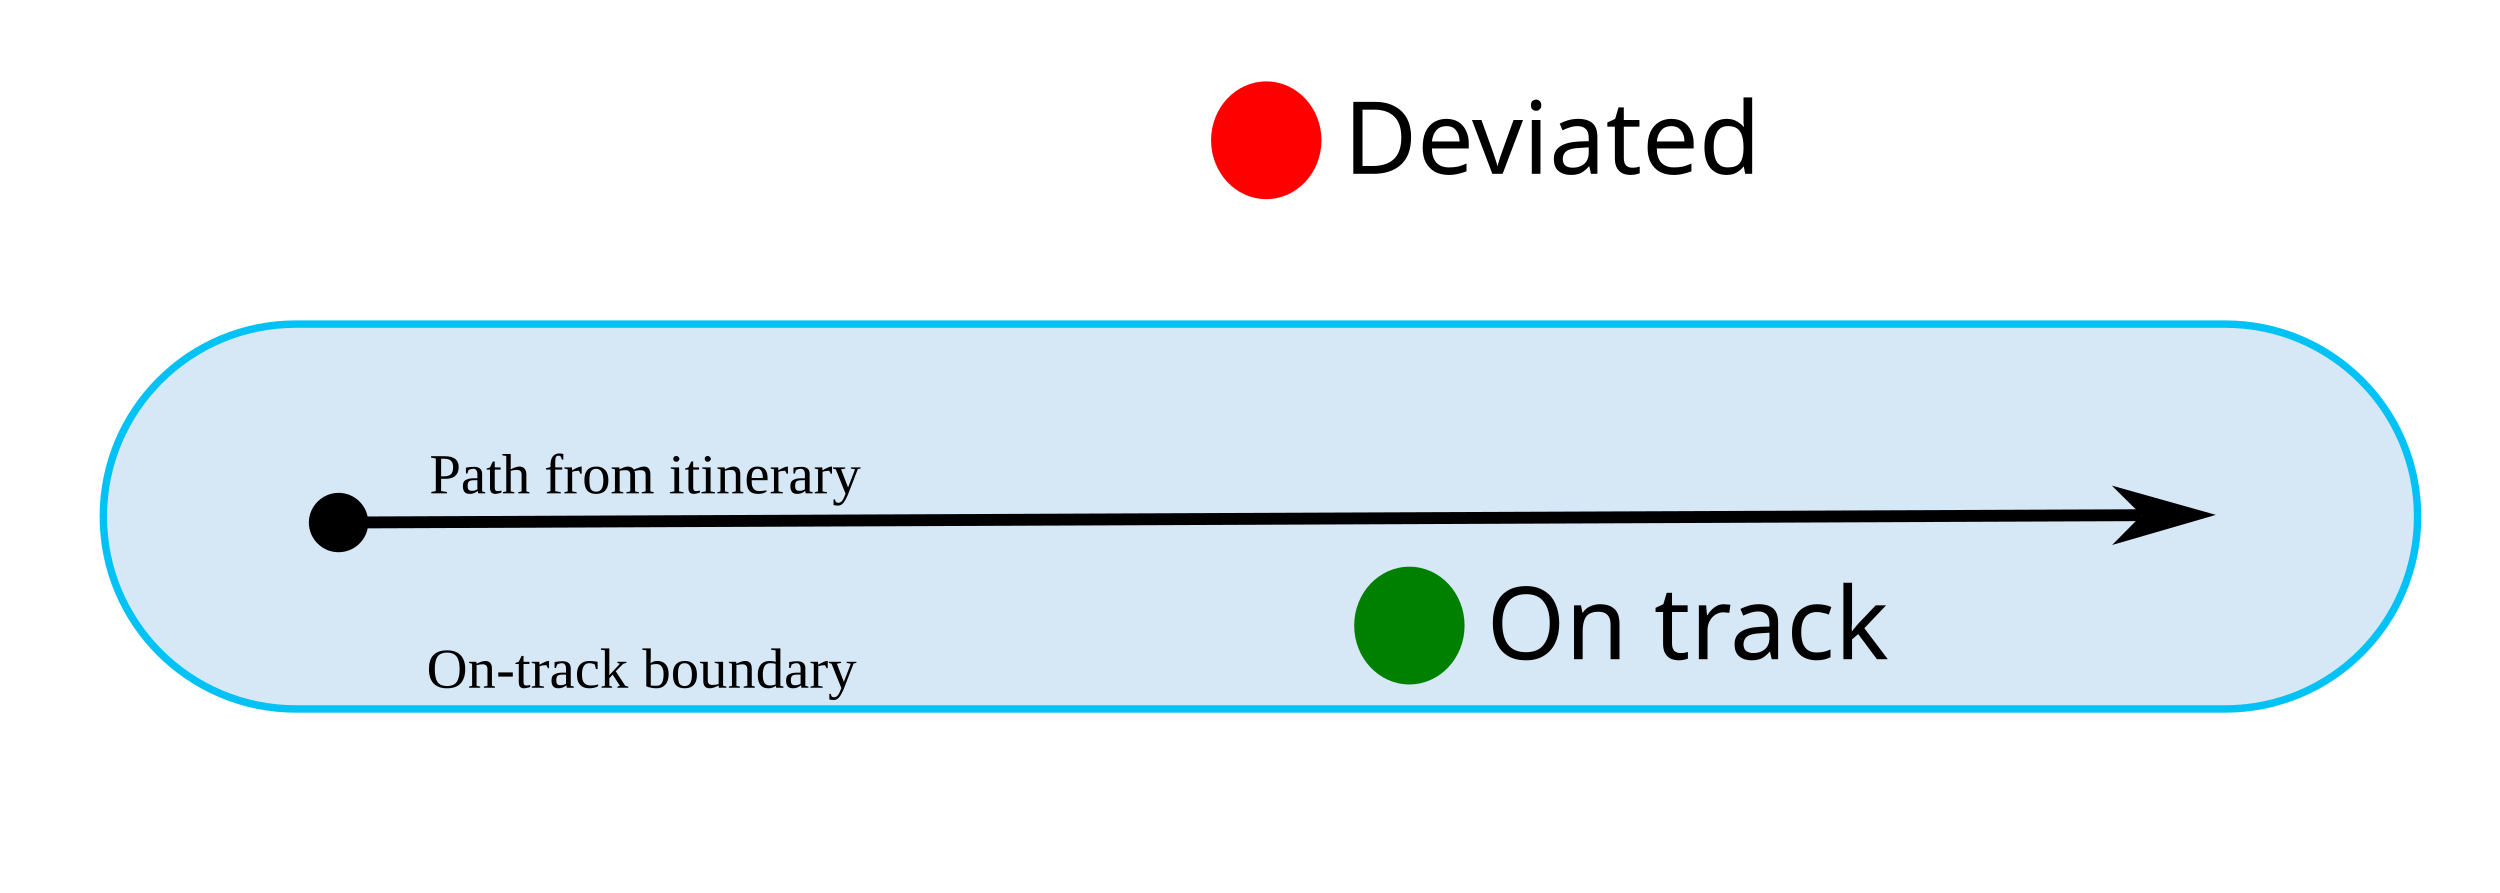
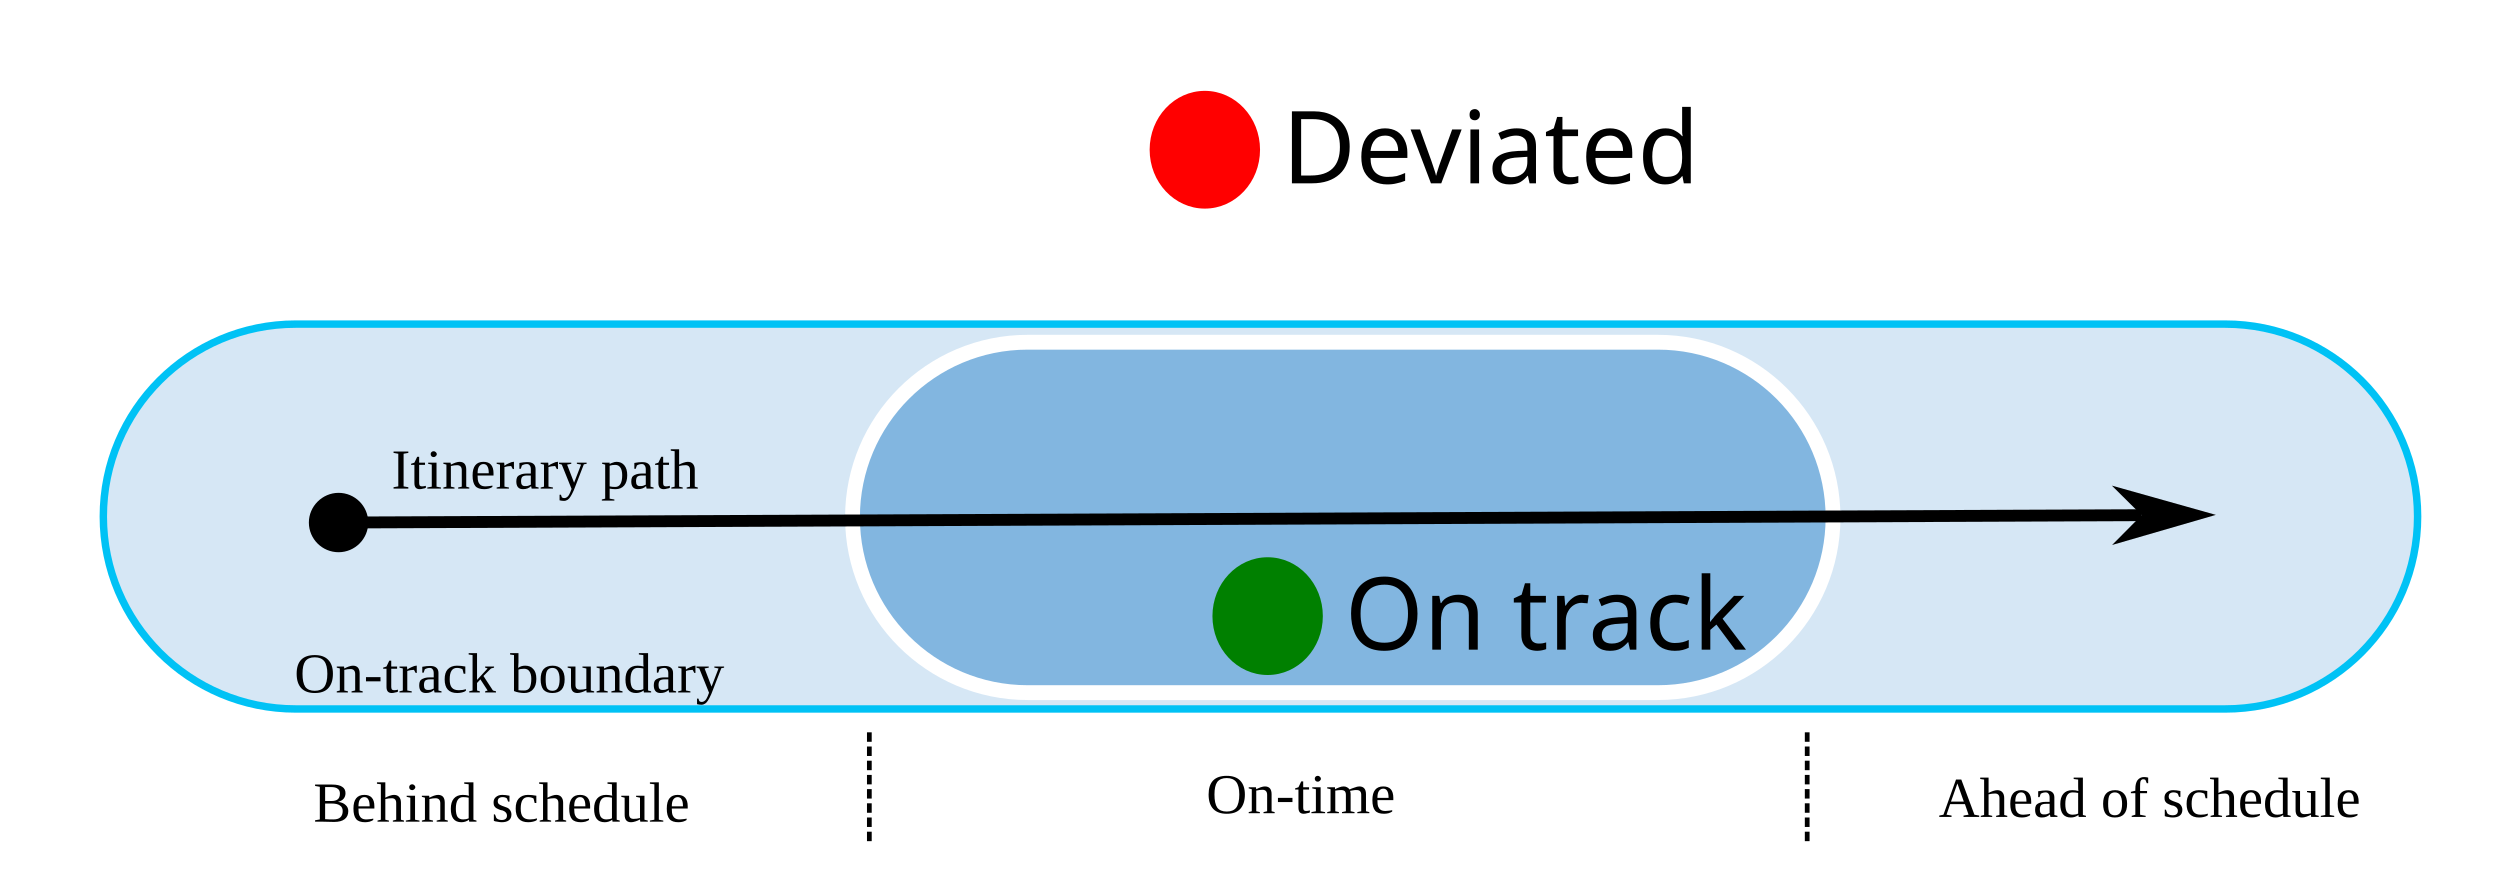
<svg xmlns="http://www.w3.org/2000/svg" width="140mm" height="50mm" viewBox="0 0 140 50" version="1.1" id="svg1">
  <defs id="defs1">
+     <rect x="176" y="86" width="64" height="57" id="rect1" />
    <marker style="overflow:visible" id="DartArrow" refX="0" refY="0" orient="auto-start-reverse" markerWidth="1" markerHeight="1" viewBox="0 0 1 1" preserveAspectRatio="xMidYMid">
      <path style="fill:context-stroke;fill-rule:evenodd;stroke:none" d="M 0,0 5,-5 -12.5,0 5,5 Z" transform="scale(-0.5)" id="path6" />
    </marker>
    <marker style="overflow:visible" id="Dot" refX="0" refY="0" orient="auto" markerWidth="1" markerHeight="1" viewBox="0 0 1 1" preserveAspectRatio="xMidYMid">
      <path transform="scale(0.5)" style="fill:context-stroke;fill-rule:evenodd;stroke:none" d="M 5,0 C 5,2.76 2.76,5 0,5 -2.76,5 -5,2.76 -5,0 c 0,-2.76 2.3,-5 5,-5 2.76,0 5,2.24 5,5 z" id="path17" />
    </marker>
  </defs>
  <g id="layer1">
-     <rect style="fill:#ffffff;fill-opacity:1;stroke:none;stroke-width:0.665;stroke-linejoin:miter;stroke-dasharray:none;stroke-dashoffset:0;stroke-opacity:1" id="rect5" width="140.541" height="50.281" x="0" y="0" ry="0" />
+     <rect style="display:inline;fill:#ffffff;fill-opacity:1;stroke:none;stroke-width:0.665;stroke-linejoin:miter;stroke-dasharray:none;stroke-dashoffset:0;stroke-opacity:1" id="rect5" width="140.541" height="50.281" x="0" y="0" ry="0" />
    <rect style="fill:#d6e7f5;fill-opacity:1;stroke:#00c2f5;stroke-width:0.417;stroke-linejoin:miter;stroke-dasharray:none;stroke-dashoffset:0;stroke-opacity:1" id="rect3" width="129.6" height="21.552" x="5.786" y="18.15" ry="10.776" />
-     <text xml:space="preserve" style="font-size:3.175px;writing-mode:lr-tb;direction:ltr;white-space:pre;inline-size:38.72;fill:#000000;stroke-width:2.565;stroke-linejoin:miter;stroke-dasharray:none;stroke-dashoffset:0" x="107.709" y="100.988" id="text2" transform="translate(-83.66491,-73.36135)">
-       <tspan x="107.709" y="100.988" id="tspan3">Path from itinerary</tspan>
+     <rect style="fill:#82b6e0;fill-opacity:1;stroke:#ffffff;stroke-width:0.83;stroke-linejoin:miter;stroke-dasharray:none;stroke-dashoffset:0;stroke-opacity:1" id="rect3-4" width="54.91" height="19.622" x="47.74" y="19.165" ry="9.811" />
+     <text xml:space="preserve" style="font-size:3.175px;writing-mode:lr-tb;direction:ltr;white-space:pre;inline-size:38.72;fill:#000000;stroke-width:2.565;stroke-linejoin:miter;stroke-dasharray:none;stroke-dashoffset:0" x="107.709" y="100.988" id="text2" transform="translate(-85.78157,-73.62593)">
+       <tspan x="107.709" y="100.988" id="tspan7">Itinerary path</tspan>
    </text>
    <path style="display:inline;fill:none;fill-rule:evenodd;stroke:#000000;stroke-width:0.665;stroke-linecap:butt;stroke-linejoin:miter;stroke-dasharray:none;stroke-opacity:1;marker-start:url(#Dot);marker-end:url(#DartArrow)" d="M 18.959,29.262 119.933,28.85" id="path4" />
-     <text xml:space="preserve" style="font-size:3.175px;writing-mode:lr-tb;direction:ltr;white-space:pre;inline-size:38.72;fill:#000000;stroke-width:2.565;stroke-linejoin:miter;stroke-dasharray:none;stroke-dashoffset:0" x="107.709" y="100.988" id="text2-8" transform="translate(-83.81517,-62.47509)">
-       <tspan x="107.709" y="100.988" id="tspan5">On-track boundary</tspan>
+     <text xml:space="preserve" style="font-size:3.175px;writing-mode:lr-tb;direction:ltr;white-space:pre;inline-size:38.72;fill:#000000;stroke-width:2.565;stroke-linejoin:miter;stroke-dasharray:none;stroke-dashoffset:0" x="107.709" y="100.988" id="text2-8" transform="translate(-91.2235,-62.21051)">
+       <tspan x="107.709" y="100.988" id="tspan8">On-track boundary</tspan>
    </text>
-     <rect style="fill:#008000;fill-opacity:1;stroke:none;stroke-width:0.591;stroke-linejoin:miter;stroke-dasharray:none;stroke-dashoffset:0;stroke-opacity:1" id="rect4" width="6.182" height="6.594" x="75.834" y="31.735" ry="3.297" />
-     <text xml:space="preserve" style="font-style:normal;font-variant:normal;font-weight:normal;font-stretch:normal;font-size:5.644px;font-family:sans-serif;-inkscape-font-specification:'sans-serif, Normal';font-variant-ligatures:normal;font-variant-caps:normal;font-variant-numeric:normal;font-variant-east-asian:normal;writing-mode:lr-tb;direction:ltr;fill:#000000;fill-opacity:1;stroke:none;stroke-width:0.665;stroke-linejoin:miter;stroke-dasharray:none;stroke-dashoffset:0;stroke-opacity:1" x="83.253" y="36.915" id="text4">
-       <tspan id="tspan4" style="font-style:normal;font-variant:normal;font-weight:normal;font-stretch:normal;font-size:5.644px;font-family:sans-serif;-inkscape-font-specification:'sans-serif, Normal';font-variant-ligatures:normal;font-variant-caps:normal;font-variant-numeric:normal;font-variant-east-asian:normal;fill:#000000;fill-opacity:1;stroke-width:0.665" x="83.253" y="36.915">On track</tspan>
+     <text xml:space="preserve" style="font-size:3.175px;writing-mode:lr-tb;direction:ltr;white-space:pre;inline-size:38.72;fill:#000000;stroke-width:2.565;stroke-linejoin:miter;stroke-dasharray:none;stroke-dashoffset:0" x="107.709" y="100.988" id="text2-8-8" transform="translate(-40.15393,-55.44822)">
+       <tspan x="107.709" y="100.988" id="tspan9">On-time</tspan>
    </text>
-     <rect style="fill:#ff0000;fill-opacity:1;stroke:none;stroke-width:0.591;stroke-linejoin:miter;stroke-dasharray:none;stroke-dashoffset:0;stroke-opacity:1" id="rect4-9" width="6.182" height="6.594" x="67.82" y="4.558" ry="3.297" />
-     <text xml:space="preserve" style="font-style:normal;font-variant:normal;font-weight:normal;font-stretch:normal;font-size:5.644px;font-family:sans-serif;-inkscape-font-specification:'sans-serif, Normal';font-variant-ligatures:normal;font-variant-caps:normal;font-variant-numeric:normal;font-variant-east-asian:normal;writing-mode:lr-tb;direction:ltr;fill:#000000;fill-opacity:1;stroke:none;stroke-width:0.665;stroke-linejoin:miter;stroke-dasharray:none;stroke-dashoffset:0;stroke-opacity:1" x="75.238" y="9.738" id="text4-0">
-       <tspan id="tspan4-5" style="font-style:normal;font-variant:normal;font-weight:normal;font-stretch:normal;font-size:5.644px;font-family:sans-serif;-inkscape-font-specification:'sans-serif, Normal';font-variant-ligatures:normal;font-variant-caps:normal;font-variant-numeric:normal;font-variant-east-asian:normal;fill:#000000;fill-opacity:1;stroke-width:0.665" x="75.238" y="9.738">Deviated</tspan>
+     <text xml:space="preserve" style="font-size:3.175px;writing-mode:lr-tb;direction:ltr;white-space:pre;inline-size:38.72;fill:#000000;stroke-width:2.565;stroke-linejoin:miter;stroke-dasharray:none;stroke-dashoffset:0" x="107.709" y="100.988" id="text2-8-8-3" transform="translate(0.85648,-55.23945)">
+       <tspan x="107.709" y="100.988" id="tspan10">Ahead of schedule</tspan>
    </text>
+     <rect style="fill:#008000;fill-opacity:1;stroke:none;stroke-width:0.591;stroke-linejoin:miter;stroke-dasharray:none;stroke-dashoffset:0;stroke-opacity:1" id="rect4" width="6.182" height="6.594" x="67.897" y="31.206" ry="3.297" />
+     <text xml:space="preserve" style="font-style:normal;font-variant:normal;font-weight:normal;font-stretch:normal;font-size:5.644px;font-family:sans-serif;-inkscape-font-specification:'sans-serif, Normal';font-variant-ligatures:normal;font-variant-caps:normal;font-variant-numeric:normal;font-variant-east-asian:normal;writing-mode:lr-tb;direction:ltr;fill:#000000;fill-opacity:1;stroke:none;stroke-width:0.665;stroke-linejoin:miter;stroke-dasharray:none;stroke-dashoffset:0;stroke-opacity:1" x="75.315" y="36.386" id="text4">
+       <tspan id="tspan4" style="font-style:normal;font-variant:normal;font-weight:normal;font-stretch:normal;font-size:5.644px;font-family:sans-serif;-inkscape-font-specification:'sans-serif, Normal';font-variant-ligatures:normal;font-variant-caps:normal;font-variant-numeric:normal;font-variant-east-asian:normal;fill:#000000;fill-opacity:1;stroke-width:0.665" x="75.315" y="36.386">On track</tspan>
+     </text>
+     <rect style="fill:#ff0000;fill-opacity:1;stroke:none;stroke-width:0.591;stroke-linejoin:miter;stroke-dasharray:none;stroke-dashoffset:0;stroke-opacity:1" id="rect4-9" width="6.182" height="6.594" x="64.38" y="5.088" ry="3.297" />
+     <text xml:space="preserve" style="font-style:normal;font-variant:normal;font-weight:normal;font-stretch:normal;font-size:5.644px;font-family:sans-serif;-inkscape-font-specification:'sans-serif, Normal';font-variant-ligatures:normal;font-variant-caps:normal;font-variant-numeric:normal;font-variant-east-asian:normal;writing-mode:lr-tb;direction:ltr;fill:#000000;fill-opacity:1;stroke:none;stroke-width:0.665;stroke-linejoin:miter;stroke-dasharray:none;stroke-dashoffset:0;stroke-opacity:1" x="71.799" y="10.267" id="text4-0">
+       <tspan id="tspan4-5" style="font-style:normal;font-variant:normal;font-weight:normal;font-stretch:normal;font-size:5.644px;font-family:sans-serif;-inkscape-font-specification:'sans-serif, Normal';font-variant-ligatures:normal;font-variant-caps:normal;font-variant-numeric:normal;font-variant-east-asian:normal;fill:#000000;fill-opacity:1;stroke-width:0.665" x="71.799" y="10.267">Deviated</tspan>
+     </text>
+     <g id="layer1-6" transform="translate(-46.0375,0.4733553)">
+       <text xml:space="preserve" style="font-size:3.175px;writing-mode:lr-tb;direction:ltr;white-space:pre;inline-size:38.72;display:inline;fill:#000000;stroke-width:2.565;stroke-linejoin:miter;stroke-dasharray:none;stroke-dashoffset:0" x="107.709" y="100.988" id="text2-8-8-7" transform="translate(-44.12268,-55.44822)">
+         <tspan x="107.709" y="100.988" id="tspan11">Behind schedule</tspan>
+       </text>
+     </g>
+     <text xml:space="preserve" transform="scale(0.2645833)" id="text1" style="fill:#82b6e0;text-orientation:auto;stroke-width:3.296;-inkscape-font-specification:'sans-serif, Normal';font-family:sans-serif;font-size:21.333px;writing-mode:lr-tb;direction:ltr;fill-opacity:1;stroke:#ffffff;stroke-opacity:1;stroke-dasharray:none;white-space:pre;shape-inside:url(#rect1)" />
+     <path style="fill:none;fill-rule:evenodd;stroke:#000000;stroke-width:0.265;stroke-linecap:butt;stroke-linejoin:miter;stroke-dasharray:0.53, 0.265;stroke-dashoffset:0;stroke-opacity:1" d="m 48.683,41.01 v 6.35" id="path7" />
+     <path style="fill:none;fill-rule:evenodd;stroke:#000000;stroke-width:0.265;stroke-linecap:butt;stroke-linejoin:miter;stroke-dasharray:0.53, 0.265;stroke-dashoffset:0;stroke-opacity:1" d="m 101.203,41.01 v 6.35" id="path7-7" />
  </g>
</svg>
